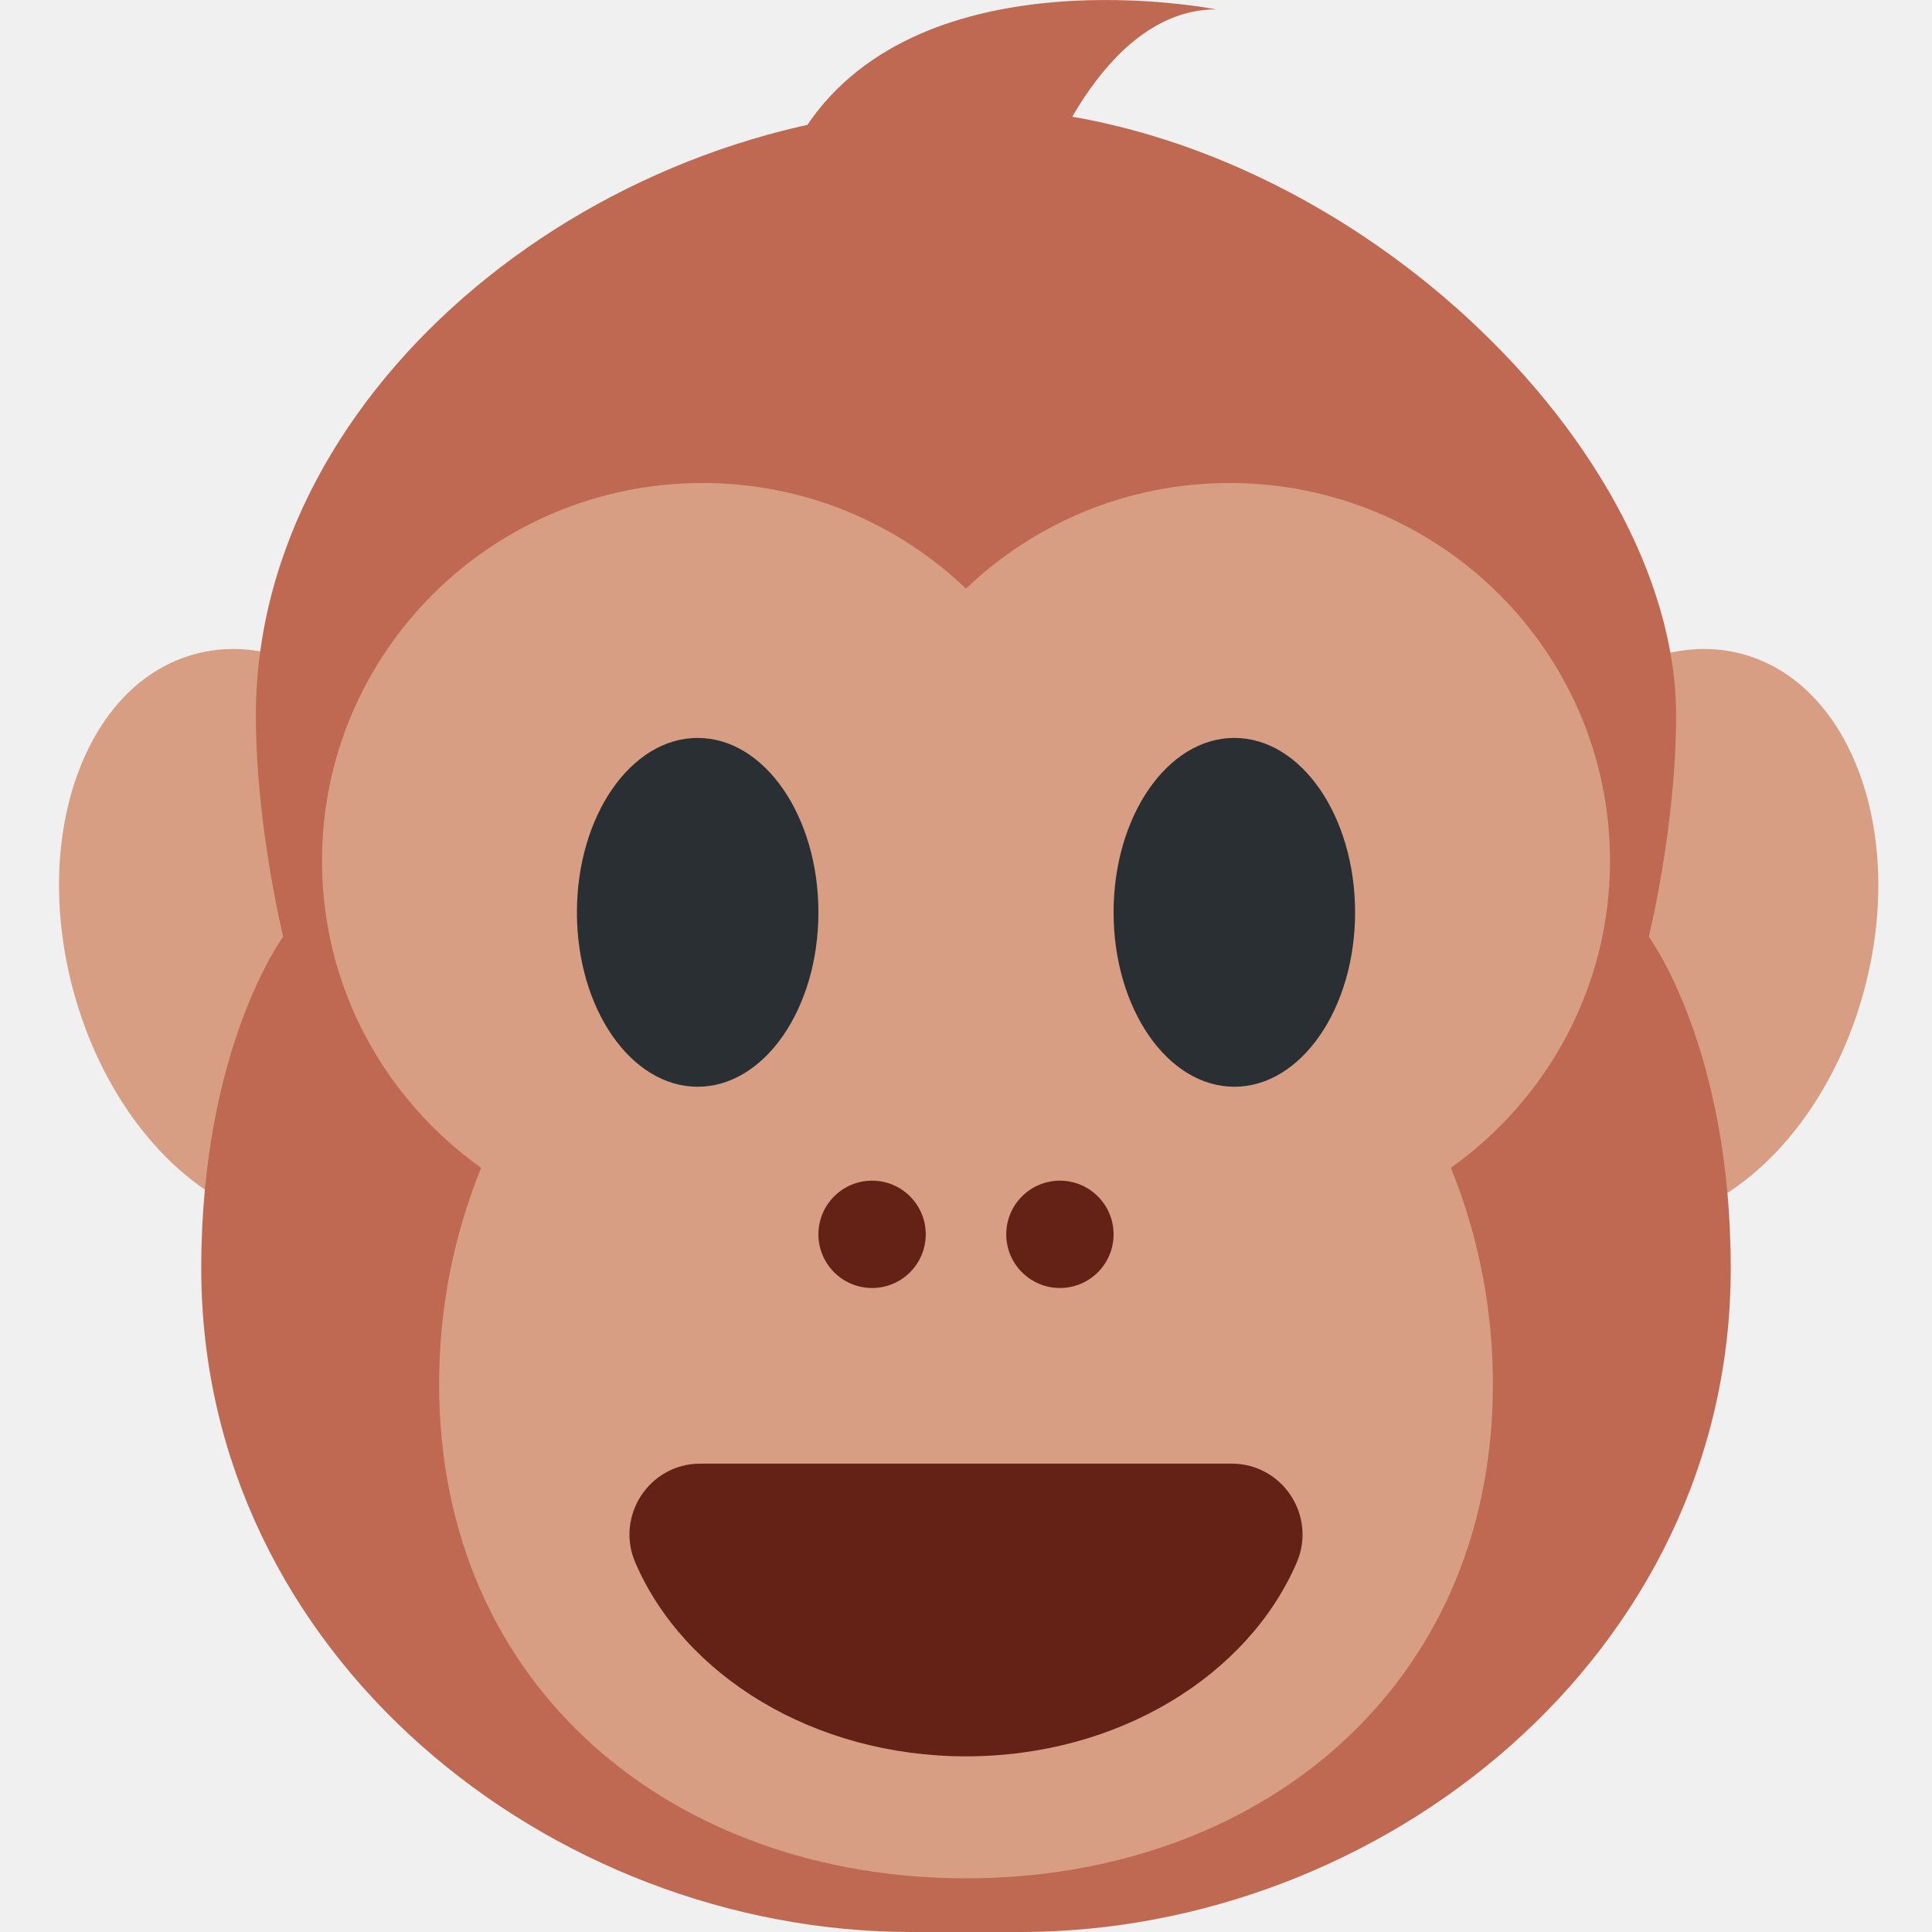
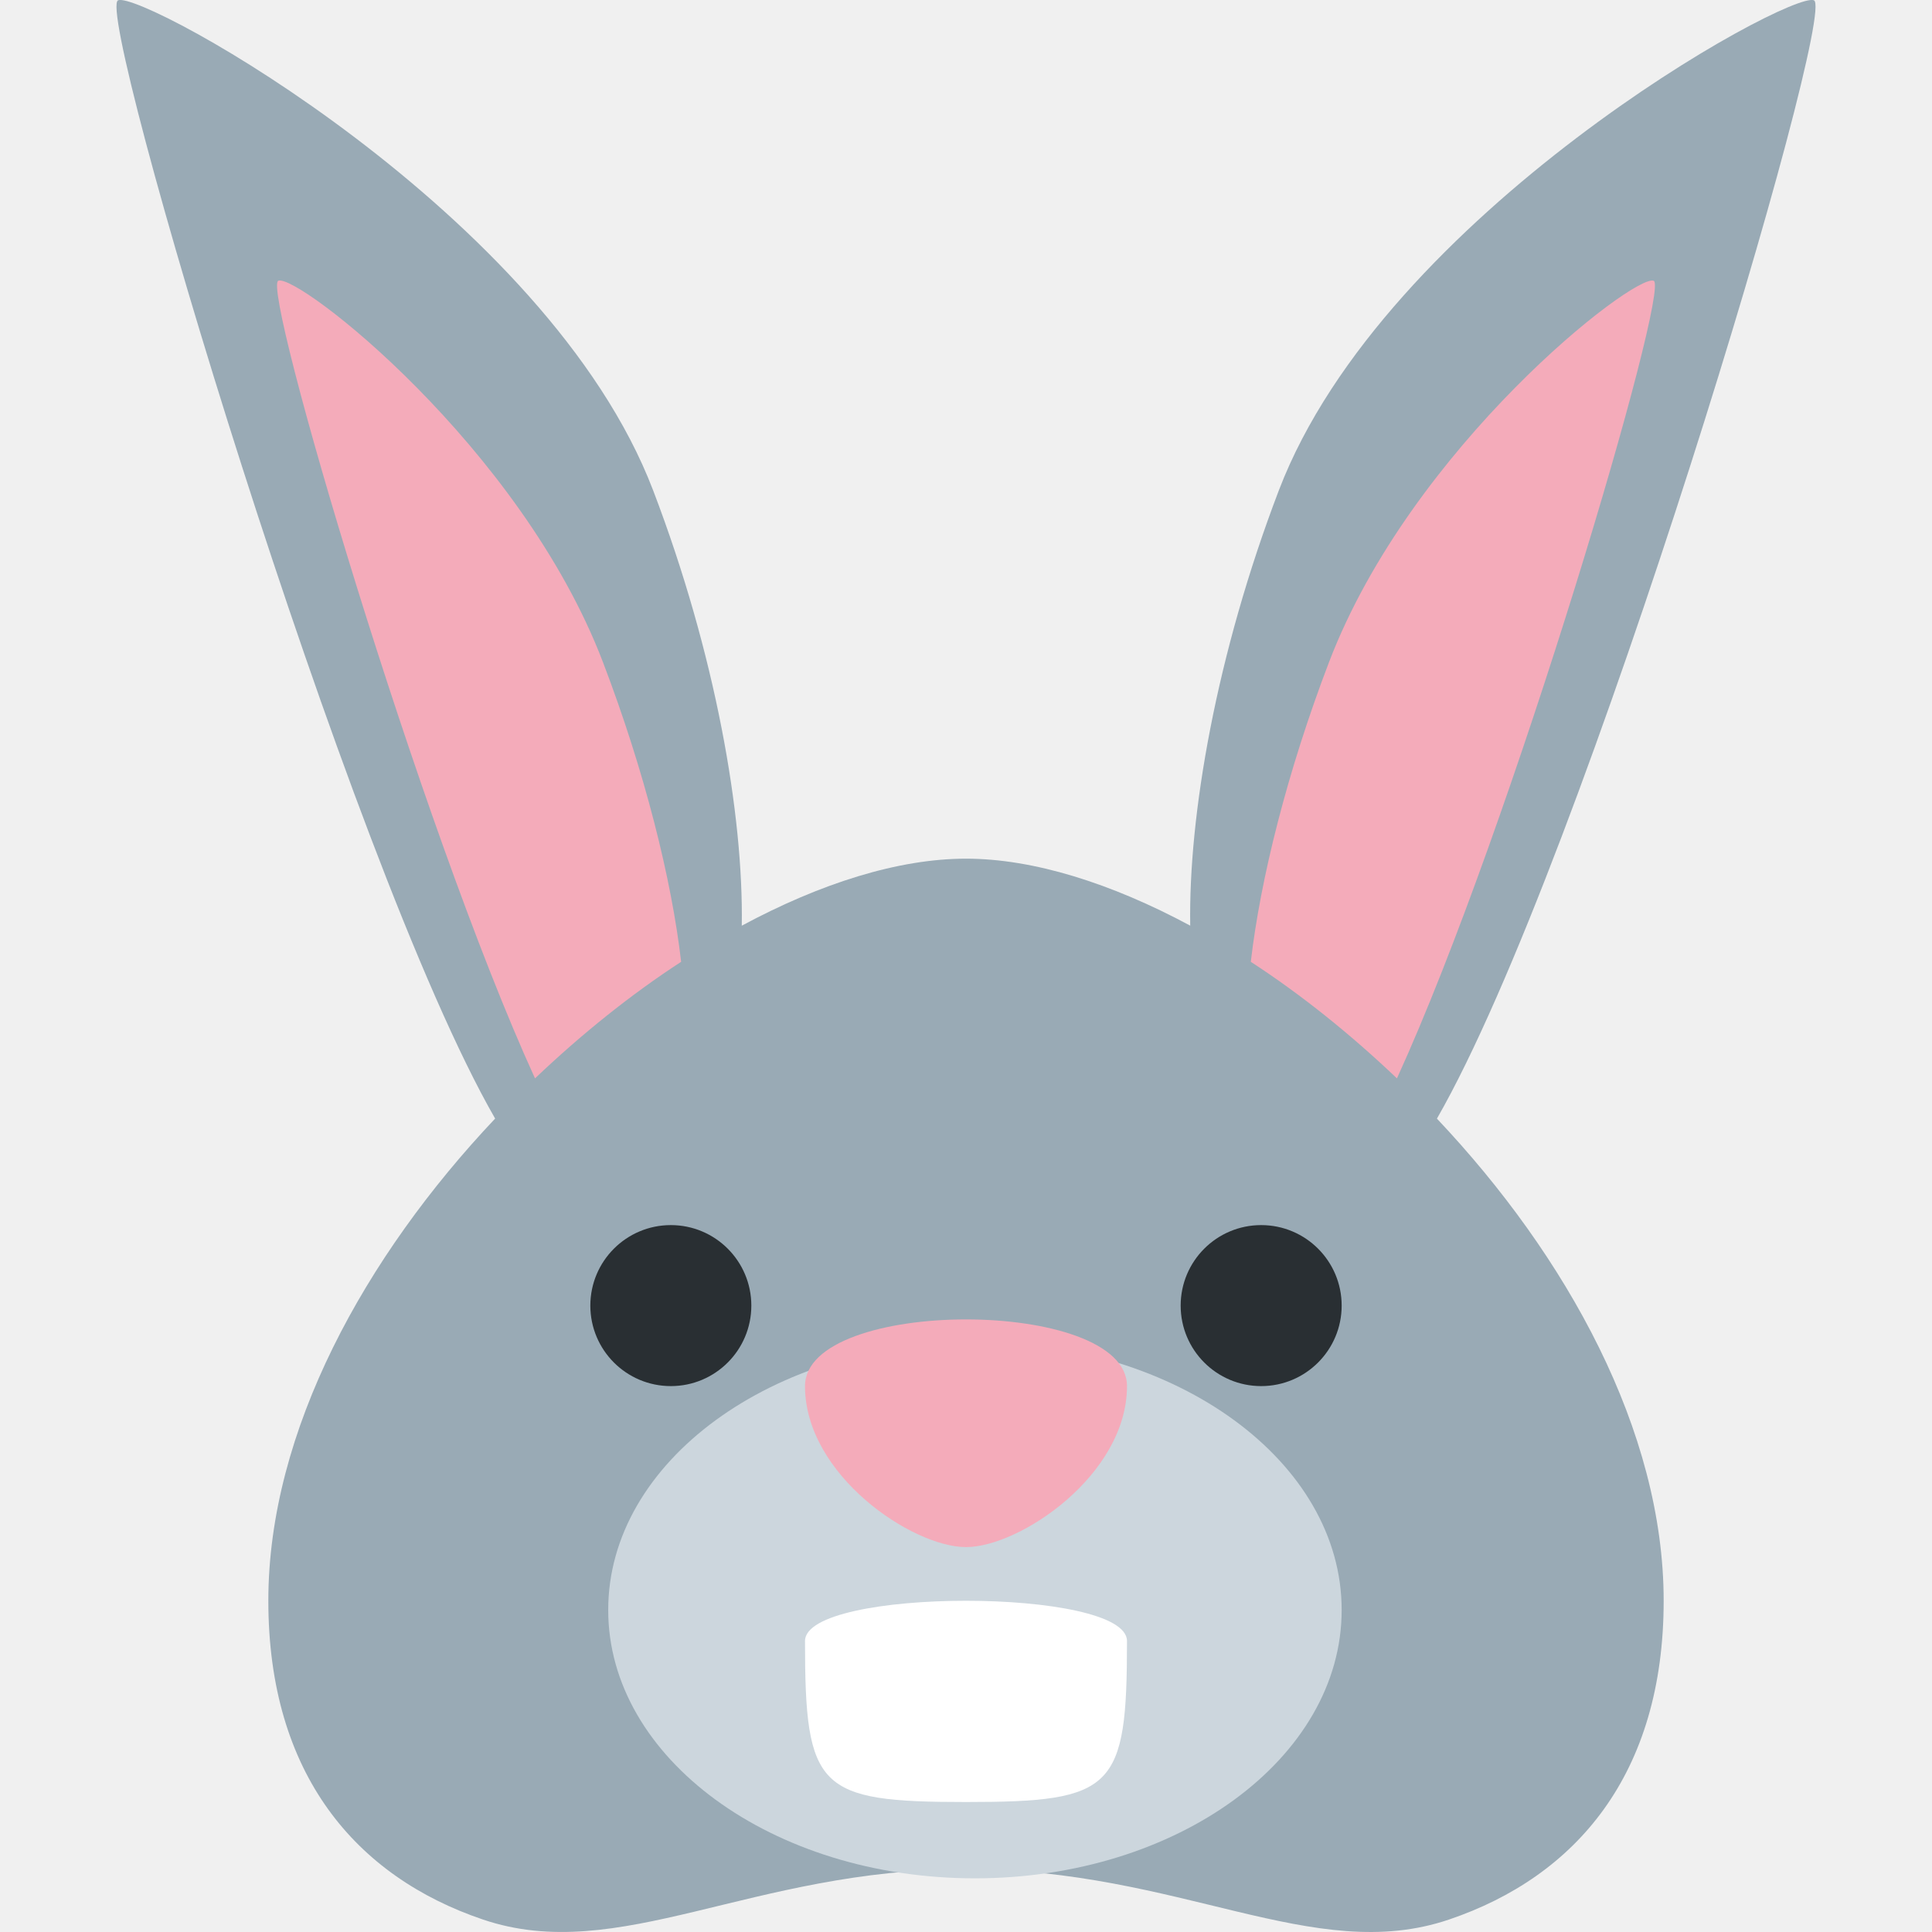
<svg xmlns="http://www.w3.org/2000/svg" viewBox="0 0 36 36">
-   <ellipse transform="rotate(-14.999 5.05 17.456)" fill="#D79E84" cx="5.05" cy="17.455" rx="3.818" ry="5.455" />
-   <ellipse transform="rotate(-75.001 31.05 17.455)" fill="#D79E84" cx="31.05" cy="17.455" rx="5.455" ry="3.818" />
-   <path fill="#BF6952" d="M19.018 36h-2.036C10.264 36 3.75 30.848 3.75 23.636c0-4.121 1.527-6.182 1.527-6.182s-.509-2.061-.509-4.121C4.768 7.152 11.282 2 18 2c6.718 0 13.232 6.182 13.232 11.333 0 2.061-.509 4.121-.509 4.121s1.527 2.061 1.527 6.182C32.25 30.848 25.736 36 19.018 36z" />
-   <path fill="#D79E84" d="M30 16.042C30 12.153 26.825 9 22.909 9c-1.907 0-3.635.752-4.909 1.968C16.726 9.752 14.998 9 13.091 9 9.175 9 6 12.153 6 16.042c0 2.359 1.172 4.441 2.965 5.719-.503 1.238-.783 2.6-.783 4.031C8.182 31.476 12.578 35 18 35s9.818-3.524 9.818-9.208c0-1.431-.28-2.793-.783-4.031C28.828 20.483 30 18.4 30 16.042z" />
-   <ellipse fill="#292F33" cx="13" cy="17" rx="2.25" ry="3.25" />
-   <ellipse fill="#292F33" cx="23" cy="17" rx="2.25" ry="3.25" />
-   <path fill="#642116" d="M18 32.727c2.838 0 5.254-1.505 6.162-3.61.375-.871-.262-1.844-1.21-1.844h-9.904c-.948 0-1.585.974-1.21 1.844.908 2.105 3.324 3.61 6.162 3.61z" />
-   <circle fill="#642116" cx="16.25" cy="23" r="1" />
-   <circle fill="#642116" cx="19.75" cy="23" r="1" />
-   <path fill="#BF6952" d="M22.66.175s-5.455-1.091-7.636 2.182 4.364 1.091 4.364 1.091S20.478.175 22.66.175z" />
+   <path fill="#99AAB5" d="M33.799.005c-.467-.178-7.998 3.971-9.969 9.131-1.166 3.052-1.686 6.058-1.652 8.112C20.709 16.459 19.257 16 18 16s-2.709.458-4.178 1.249c.033-2.055-.486-5.061-1.652-8.112C10.2 3.977 2.668-.173 2.201.005c-.455.174 4.268 16.044 7.025 20.838C6.805 23.405 5 26.661 5 29.828c0 3.234 1.635 5.14 4 5.94 2.531.857 5-.94 9-.94s6.469 1.798 9 .94c2.365-.801 4-2.706 4-5.94 0-3.166-1.805-6.423-4.225-8.984C29.53 16.049 34.255.179 33.799.005z" />
+   <path fill="#F4ABBA" d="M12.692 17.922c-.178-1.54-.68-3.55-1.457-5.584-1.534-4.016-5.686-7.245-6.049-7.107-.319.122 2.627 10.14 4.783 14.863.866-.824 1.786-1.563 2.723-2.172zm13.338 2.172c2.156-4.723 5.102-14.741 4.784-14.862-.363-.139-4.516 3.091-6.05 7.107-.777 2.034-1.279 4.043-1.457 5.583.937.609 1.857 1.348 2.723 2.172z" />
+   <path fill="#CCD6DD" d="M25 30c0 2.762-3.06 5-6.834 5-3.773 0-6.833-2.238-6.833-5s3.06-5 6.833-5C21.94 25 25 27.238 25 30z" />
+   <path fill="#FFF" d="M21 30.578c0 2.762-.238 3-3 3-2.761 0-3-.238-3-3 0-1 6-1 6 0z" />
+   <circle fill="#292F33" cx="12.5" cy="24.328" r="1.5" />
+   <circle fill="#292F33" cx="23.5" cy="24.328" r="1.5" />
+   <path fill="#F4ABBA" d="M21 25.828c0 1.657-2 3-3 3s-3-1.343-3-3 6-1.657 6 0z" />
</svg>
